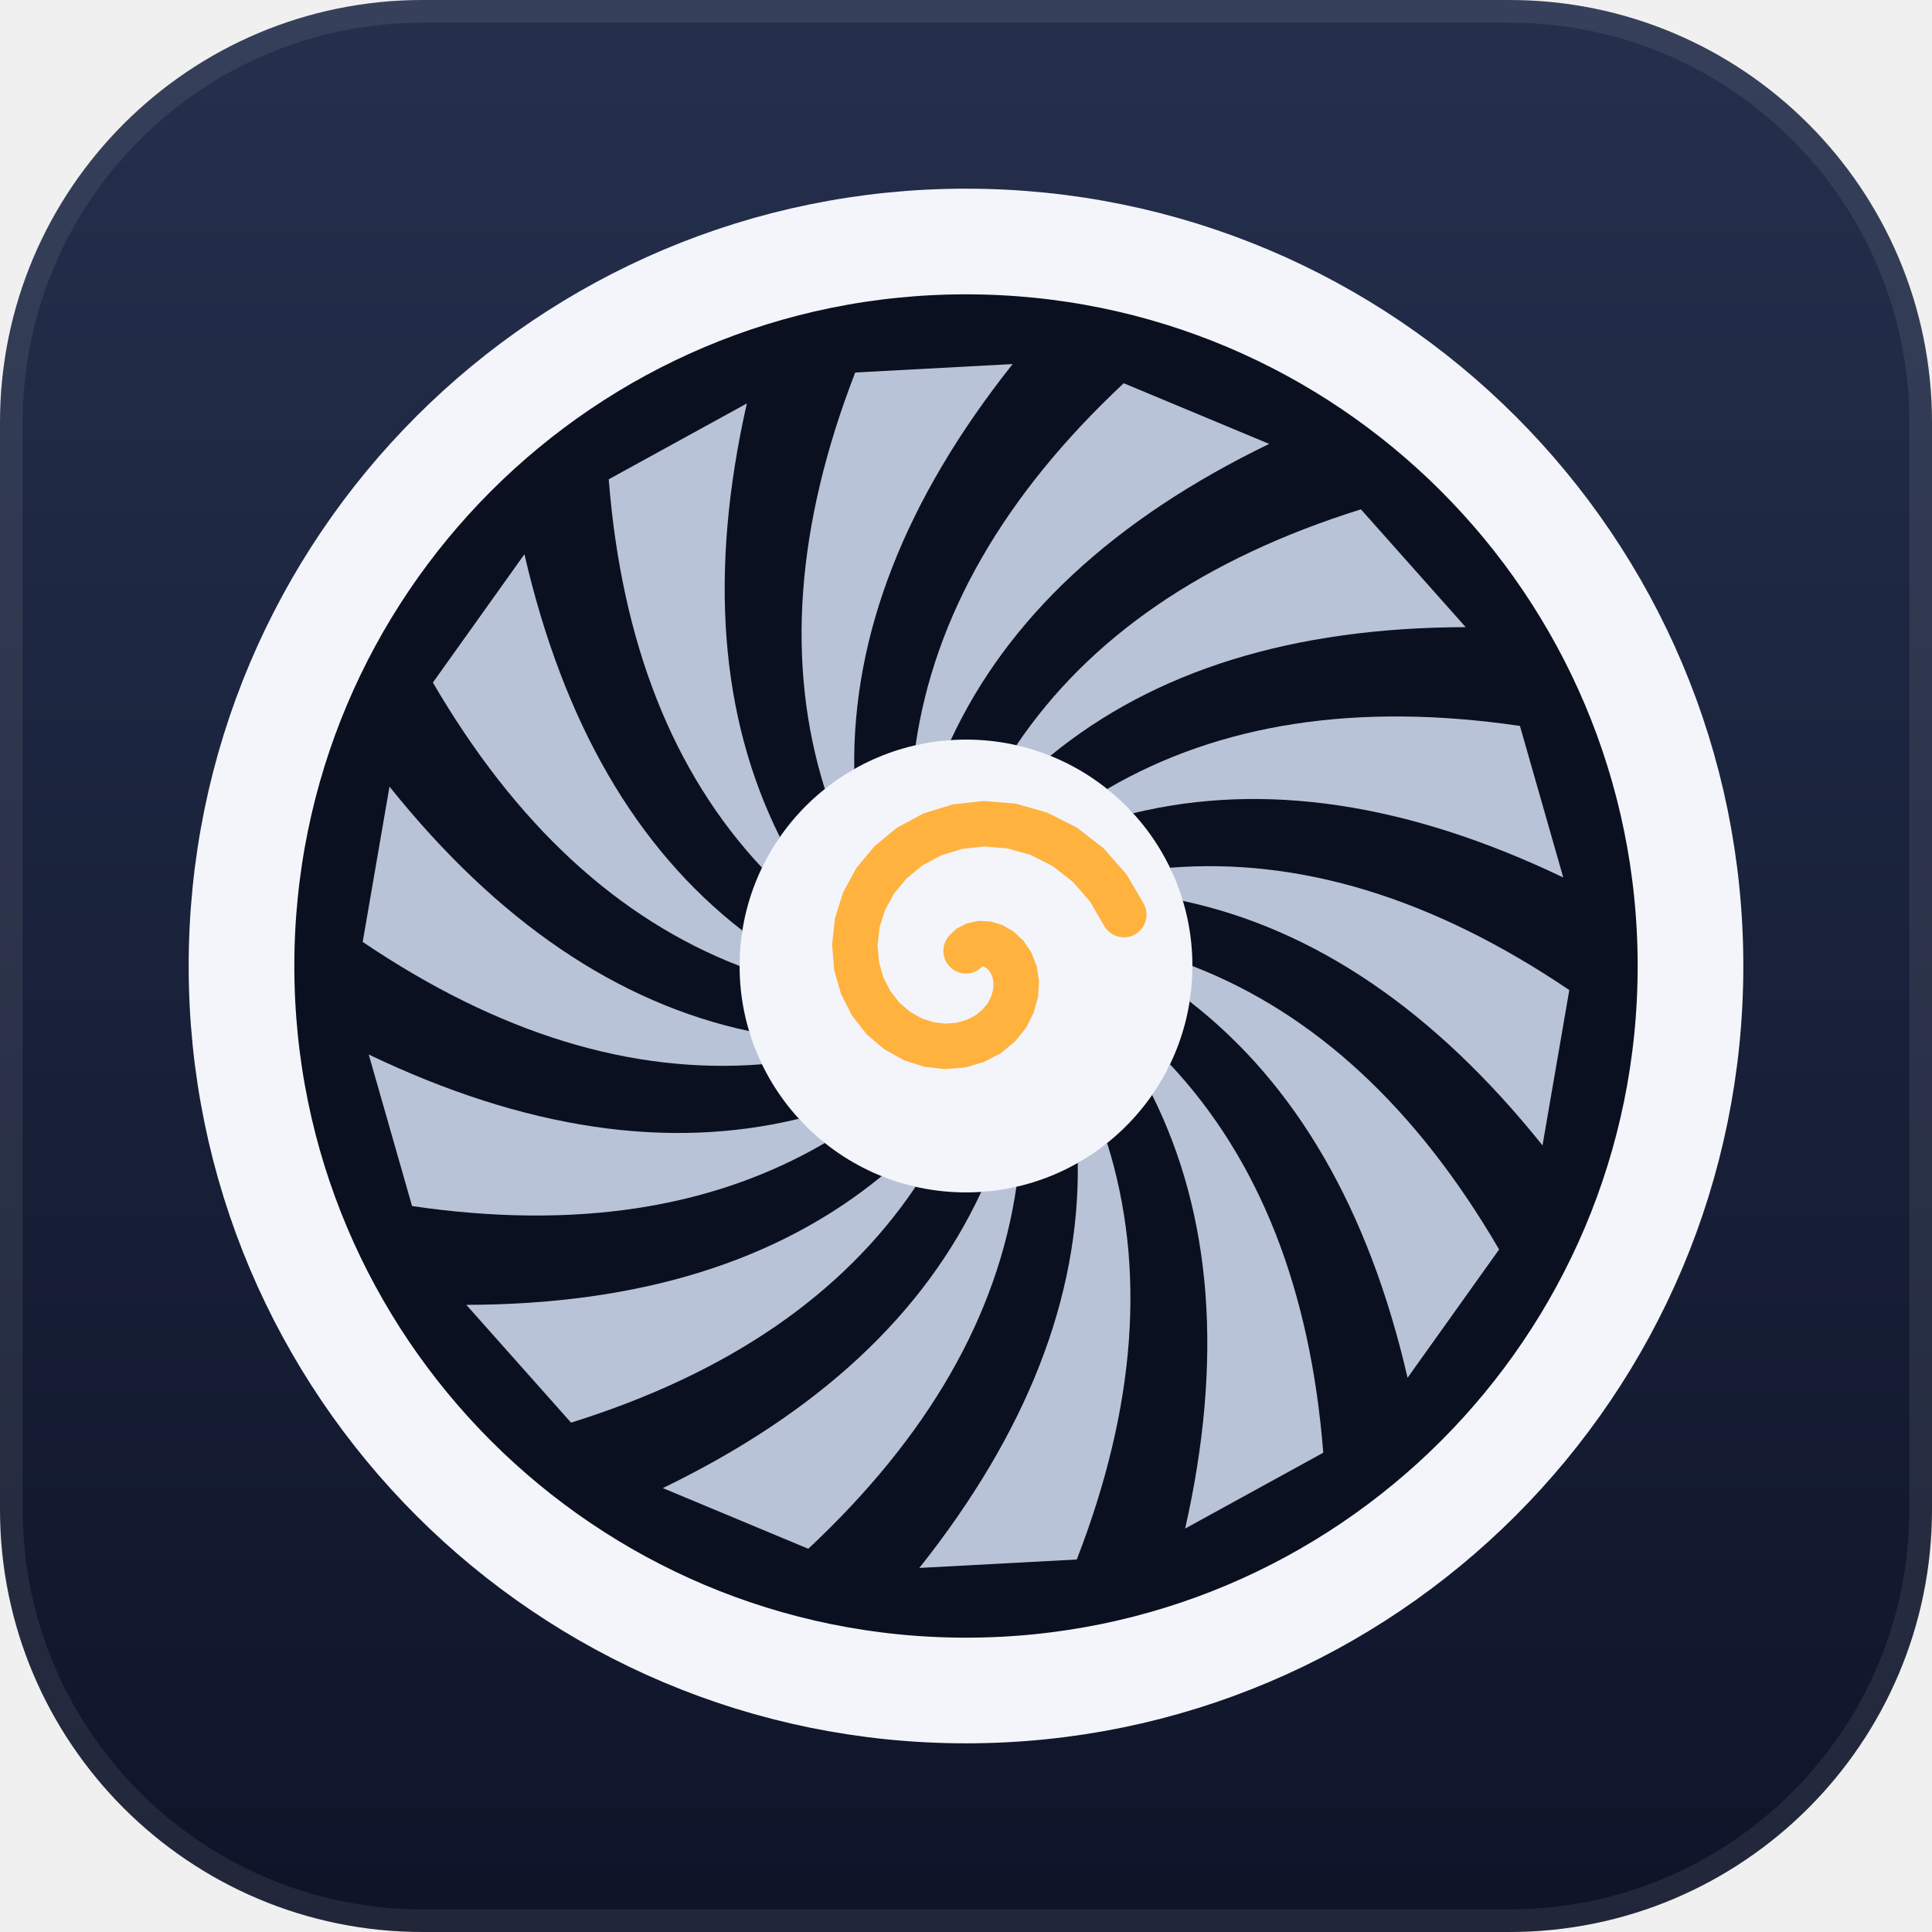
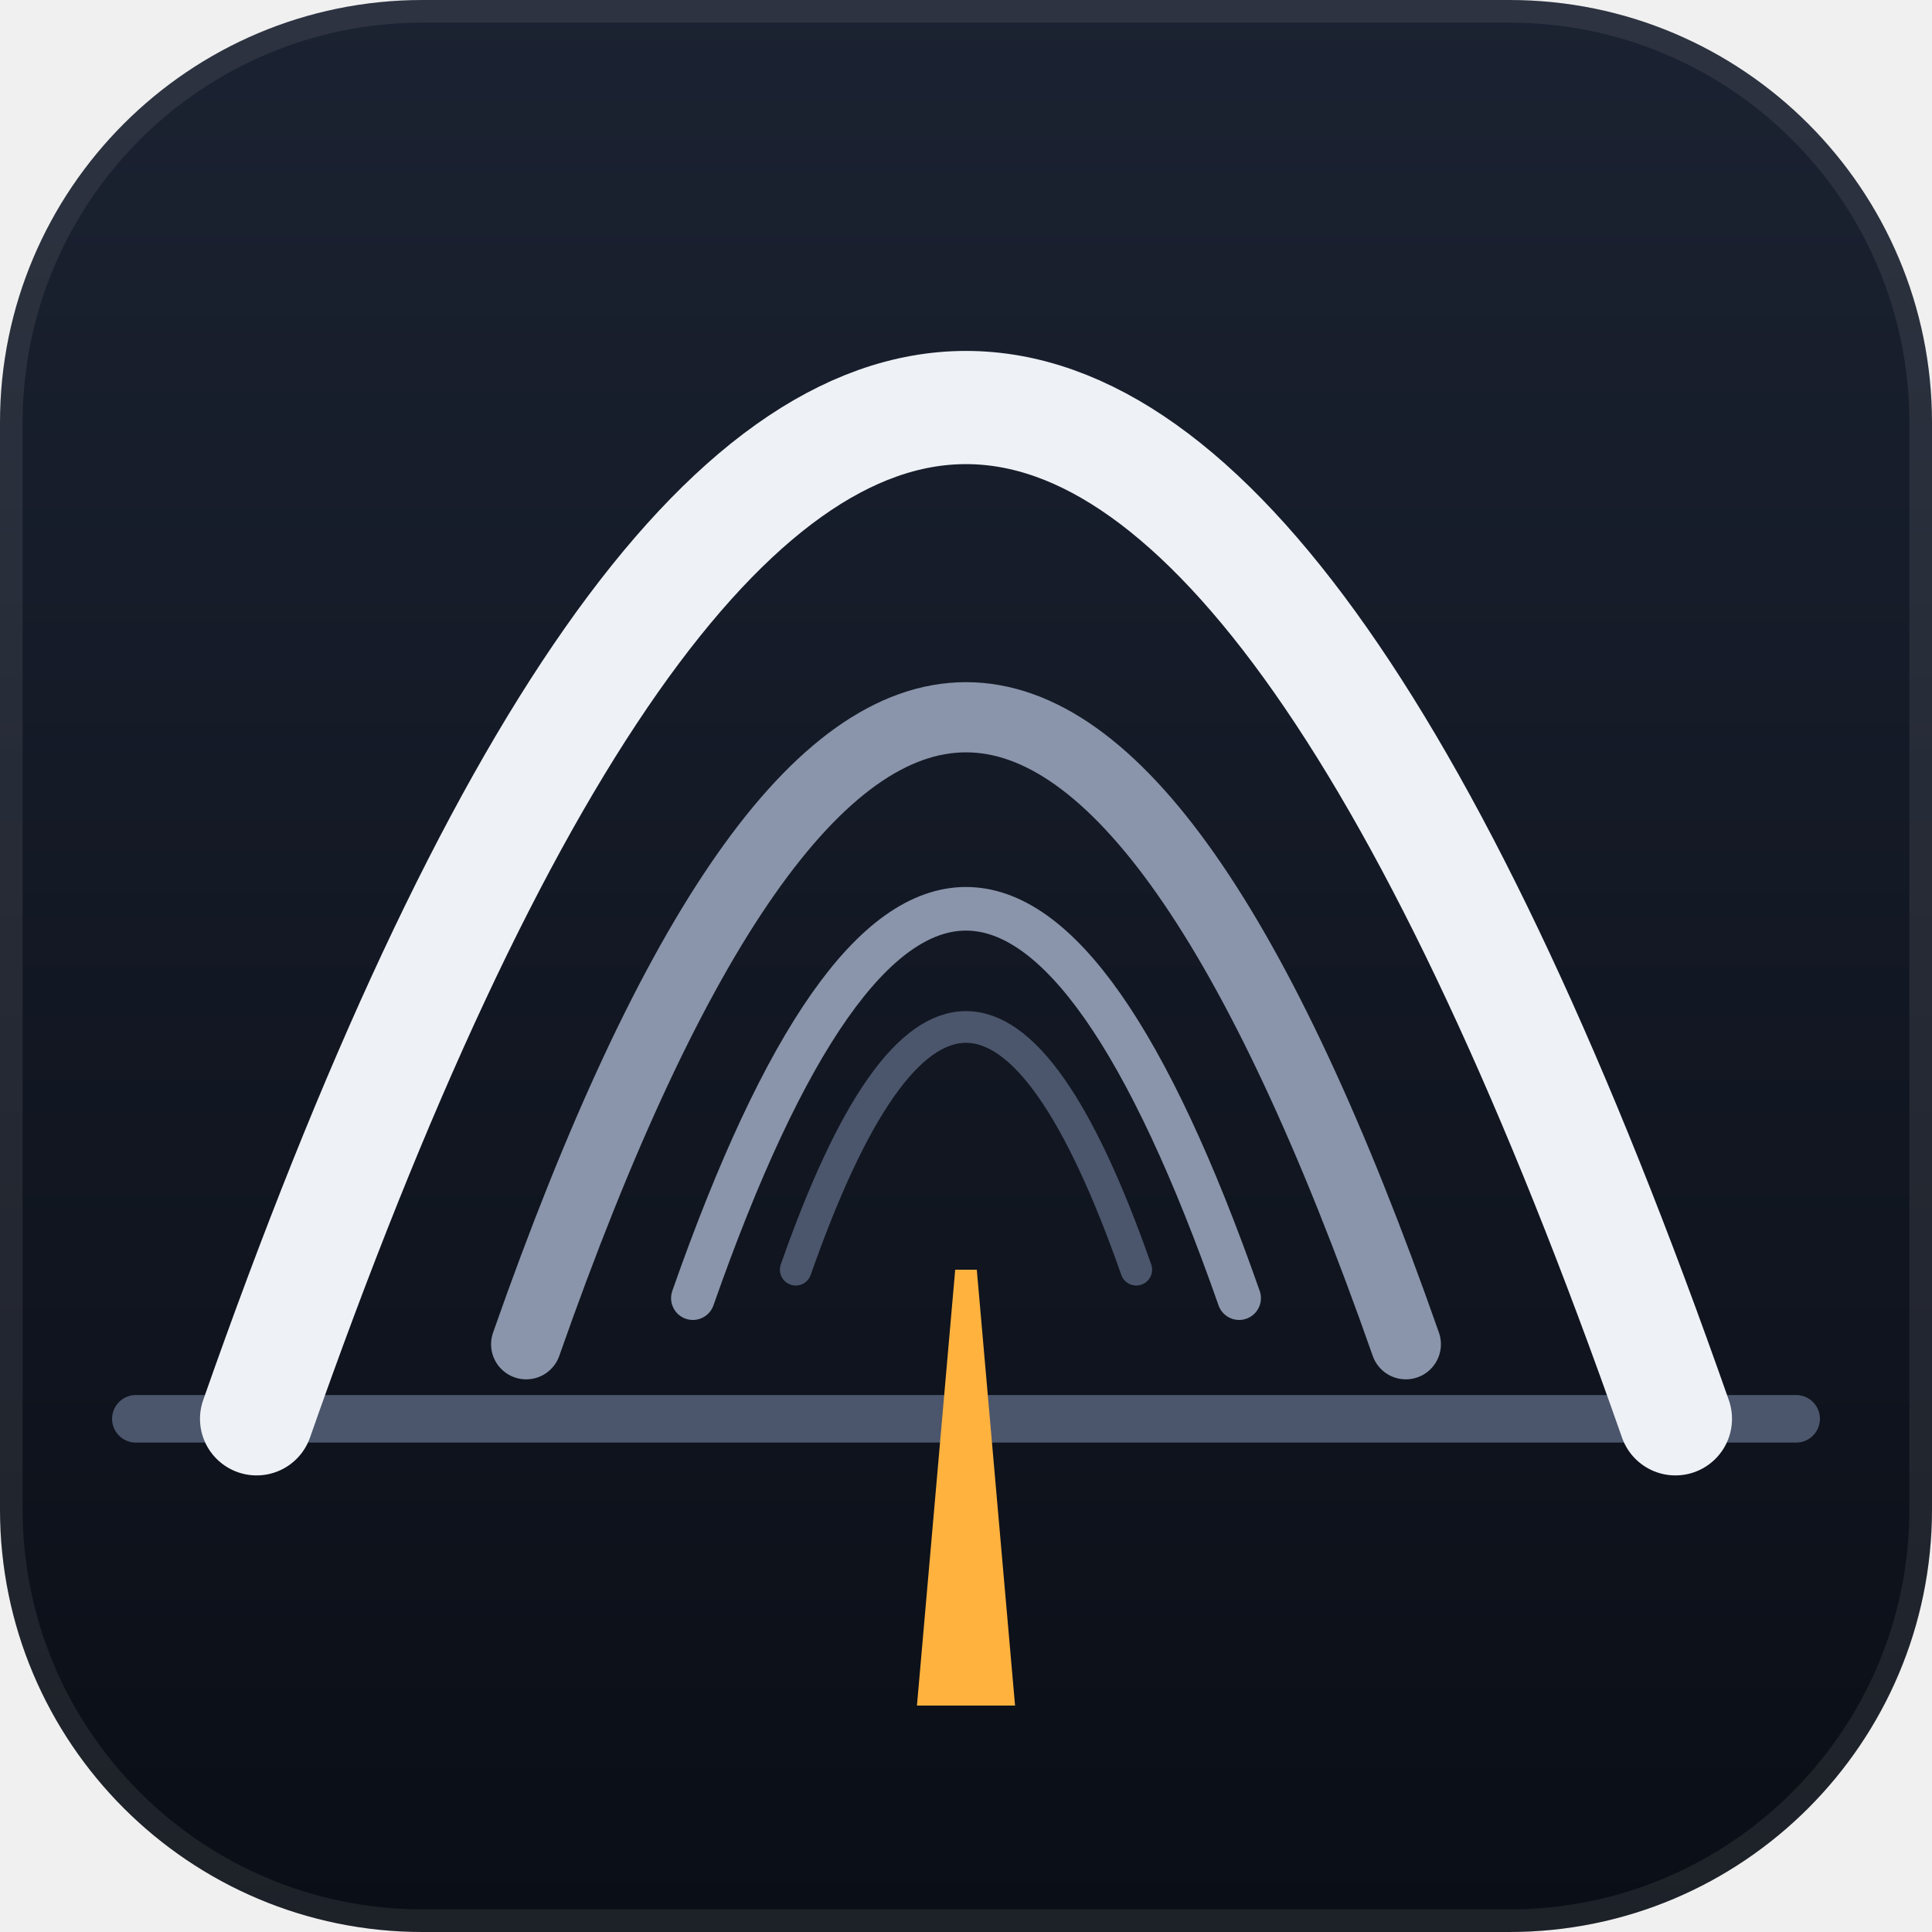
<svg xmlns="http://www.w3.org/2000/svg" viewBox="0 0 256 256" width="256" height="256">
  <defs>
-     <linearGradient id="fa-bg" x1="0" y1="0" x2="0" y2="1">
-       <stop offset="0" stop-color="#25304d" />
-       <stop offset="1" stop-color="#0e1428" />
+     <linearGradient id="bg" x1="0" y1="0" x2="0" y2="1">
+       <stop offset="0" stop-color="#1b2231" />
+       <stop offset="1" stop-color="#0a0e16" />
    </linearGradient>
  </defs>
-   <rect width="256" height="256" rx="56" fill="url(#fa-bg)" />
-   <rect x="1.5" y="1.5" width="253" height="253" rx="54.5" fill="none" stroke="#ffffff" stroke-opacity=".08" stroke-width="3" />
-   <circle cx="128" cy="128" r="96" fill="#0b1020" />
-   <g fill="#b9c3d8">
-     <path d="M158 128 Q182.2 137.36 198.64 165.56 L186.51 182.56 Q178.79 149.09 157.63 132.69 Z" />
-     <path d="M155.03 141.02 Q172.77 159.95 175.34 192.49 L157.04 202.54 Q164.61 169.04 152.66 145.08 Z" />
-     <path d="M146.7 151.45 Q154.47 176.21 142.68 206.64 L121.82 207.76 Q143.18 180.86 142.81 154.09 Z" />
-     <path d="M134.68 157.25 Q130.93 182.92 107.1 205.22 L87.83 197.18 Q118.74 182.21 130.02 157.93 Z" />
-     <path d="M121.32 157.25 Q106.81 178.76 75.67 188.51 L61.79 172.9 Q96.13 172.83 116.83 155.84 Z" />
-     <path d="M109.3 151.45 Q86.89 164.54 54.6 159.81 L48.86 139.73 Q79.84 154.56 105.86 148.24 Z" />
-     <path d="M100.97 141.02 Q75.11 143.08 48.06 124.81 L51.61 104.23 Q73.08 131.04 99.27 136.63 Z" />
-     <path d="M98 128 Q73.8 118.64 57.36 90.44 L69.49 73.44 Q77.21 106.91 98.37 123.31 Z" />
-     <path d="M100.97 114.98 Q83.23 96.05 80.66 63.51 L98.96 53.46 Q91.39 86.96 103.34 110.92 Z" />
-     <path d="M109.3 104.55 Q101.53 79.79 113.32 49.36 L134.18 48.24 Q112.82 75.14 113.19 101.91 Z" />
-     <path d="M121.32 98.75 Q125.07 73.08 148.9 50.78 L168.17 58.82 Q137.26 73.79 125.98 98.07 Z" />
-     <path d="M134.68 98.75 Q149.19 77.24 180.33 67.49 L194.21 83.1 Q159.87 83.17 139.17 100.16 Z" />
-     <path d="M146.7 104.55 Q169.11 91.46 201.4 96.19 L207.14 116.27 Q176.16 101.44 150.14 107.76 Z" />
-     <path d="M155.03 114.98 Q180.89 112.92 207.94 131.19 L204.39 151.77 Q182.92 124.96 156.73 119.37 Z" />
-   </g>
-   <circle cx="128" cy="128" r="96" fill="none" stroke="#f3f5fa" stroke-width="14" />
-   <circle cx="128" cy="128" r="30" fill="#f3f5fa" />
-   <path d="M128 126 L128.47 125.54 L129.1 125.21 L129.88 125.04 L130.74 125.08 L131.64 125.35 L132.52 125.87 L133.33 126.63 L133.99 127.62 L134.45 128.81 L134.66 130.16 L134.57 131.61 L134.16 133.1 L133.42 134.55 L132.34 135.89 L130.94 137.04 L129.25 137.92 L127.34 138.48 L125.26 138.65 L123.1 138.41 L120.95 137.71 L118.89 136.56 L117.02 134.97 L115.45 132.97 L114.25 130.62 L113.5 128 L113.27 125.19 L113.59 122.29 L114.49 119.43 L115.97 116.7 L118.01 114.25 L120.55 112.17 L123.52 110.57 L126.84 109.54 L130.38 109.15 L134.03 109.45 L137.64 110.47 L141.07 112.2 L144.18 114.61 L146.84 117.64 L148.92 121.2" fill="none" stroke="#ffb23e" stroke-width="6" stroke-linecap="round" />
+   <rect width="256" height="256" rx="56" fill="url(#bg)" />
+   <rect x="1.5" y="1.5" width="253" height="253" rx="54.5" fill="none" stroke="rgba(255,255,255,.08)" stroke-width="3" />
+   <path d="M18 188 H238" stroke="#4b566c" stroke-width="6.3" stroke-linecap="round" />
+   <path d="M105.44 168.24 Q128 103.92 150.56 168.24" fill="none" stroke="#4b566c" stroke-width="4.2" stroke-linecap="round" />
+   <path d="M91.81 172.01 Q128 68.83 164.19 172.01" fill="none" stroke="#8a95ab" stroke-width="5.78" stroke-linecap="round" />
+   <path d="M69.72 178.12 Q128 11.96 186.28 178.12" fill="none" stroke="#8a95ab" stroke-width="9.3" stroke-linecap="round" />
+   <path d="M34 188 Q128 -80 222 188" fill="none" stroke="#eef1f6" stroke-width="15" stroke-linecap="round" />
+   <path d="M121.5 226 L126.57 168.24 L129.43 168.24 L134.5 226 Z" fill="#ffb23e" />
</svg>
